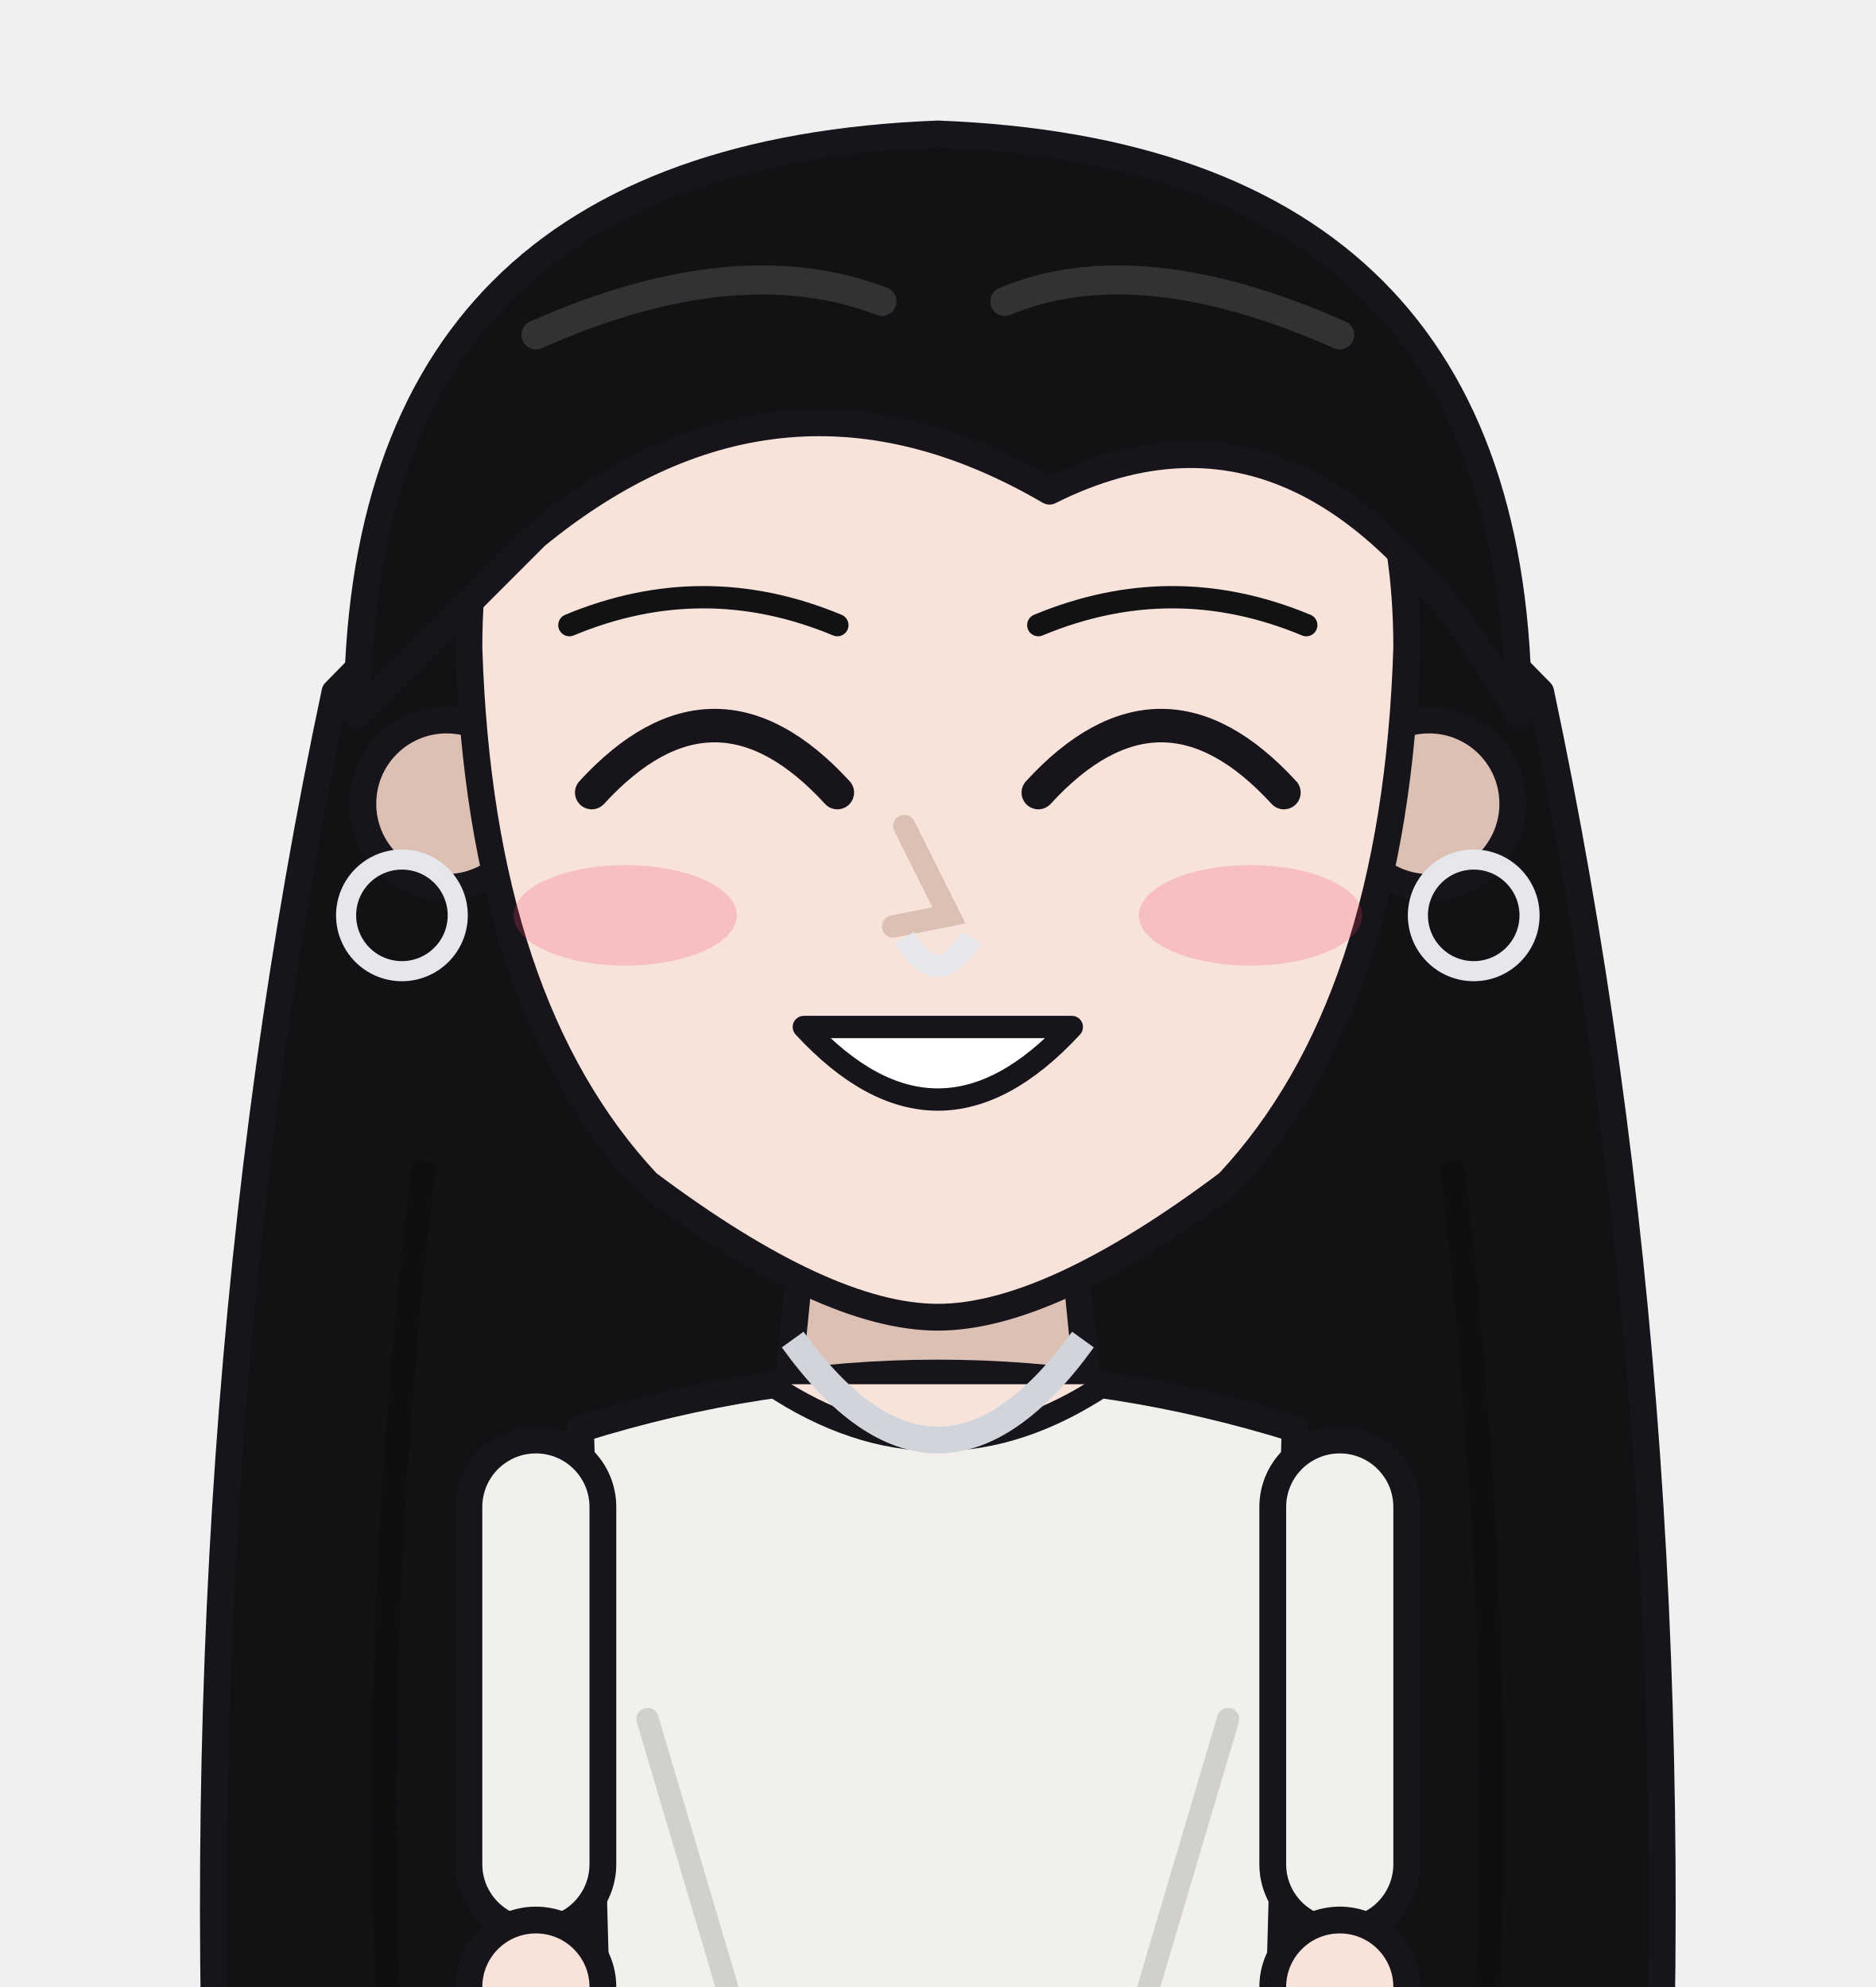
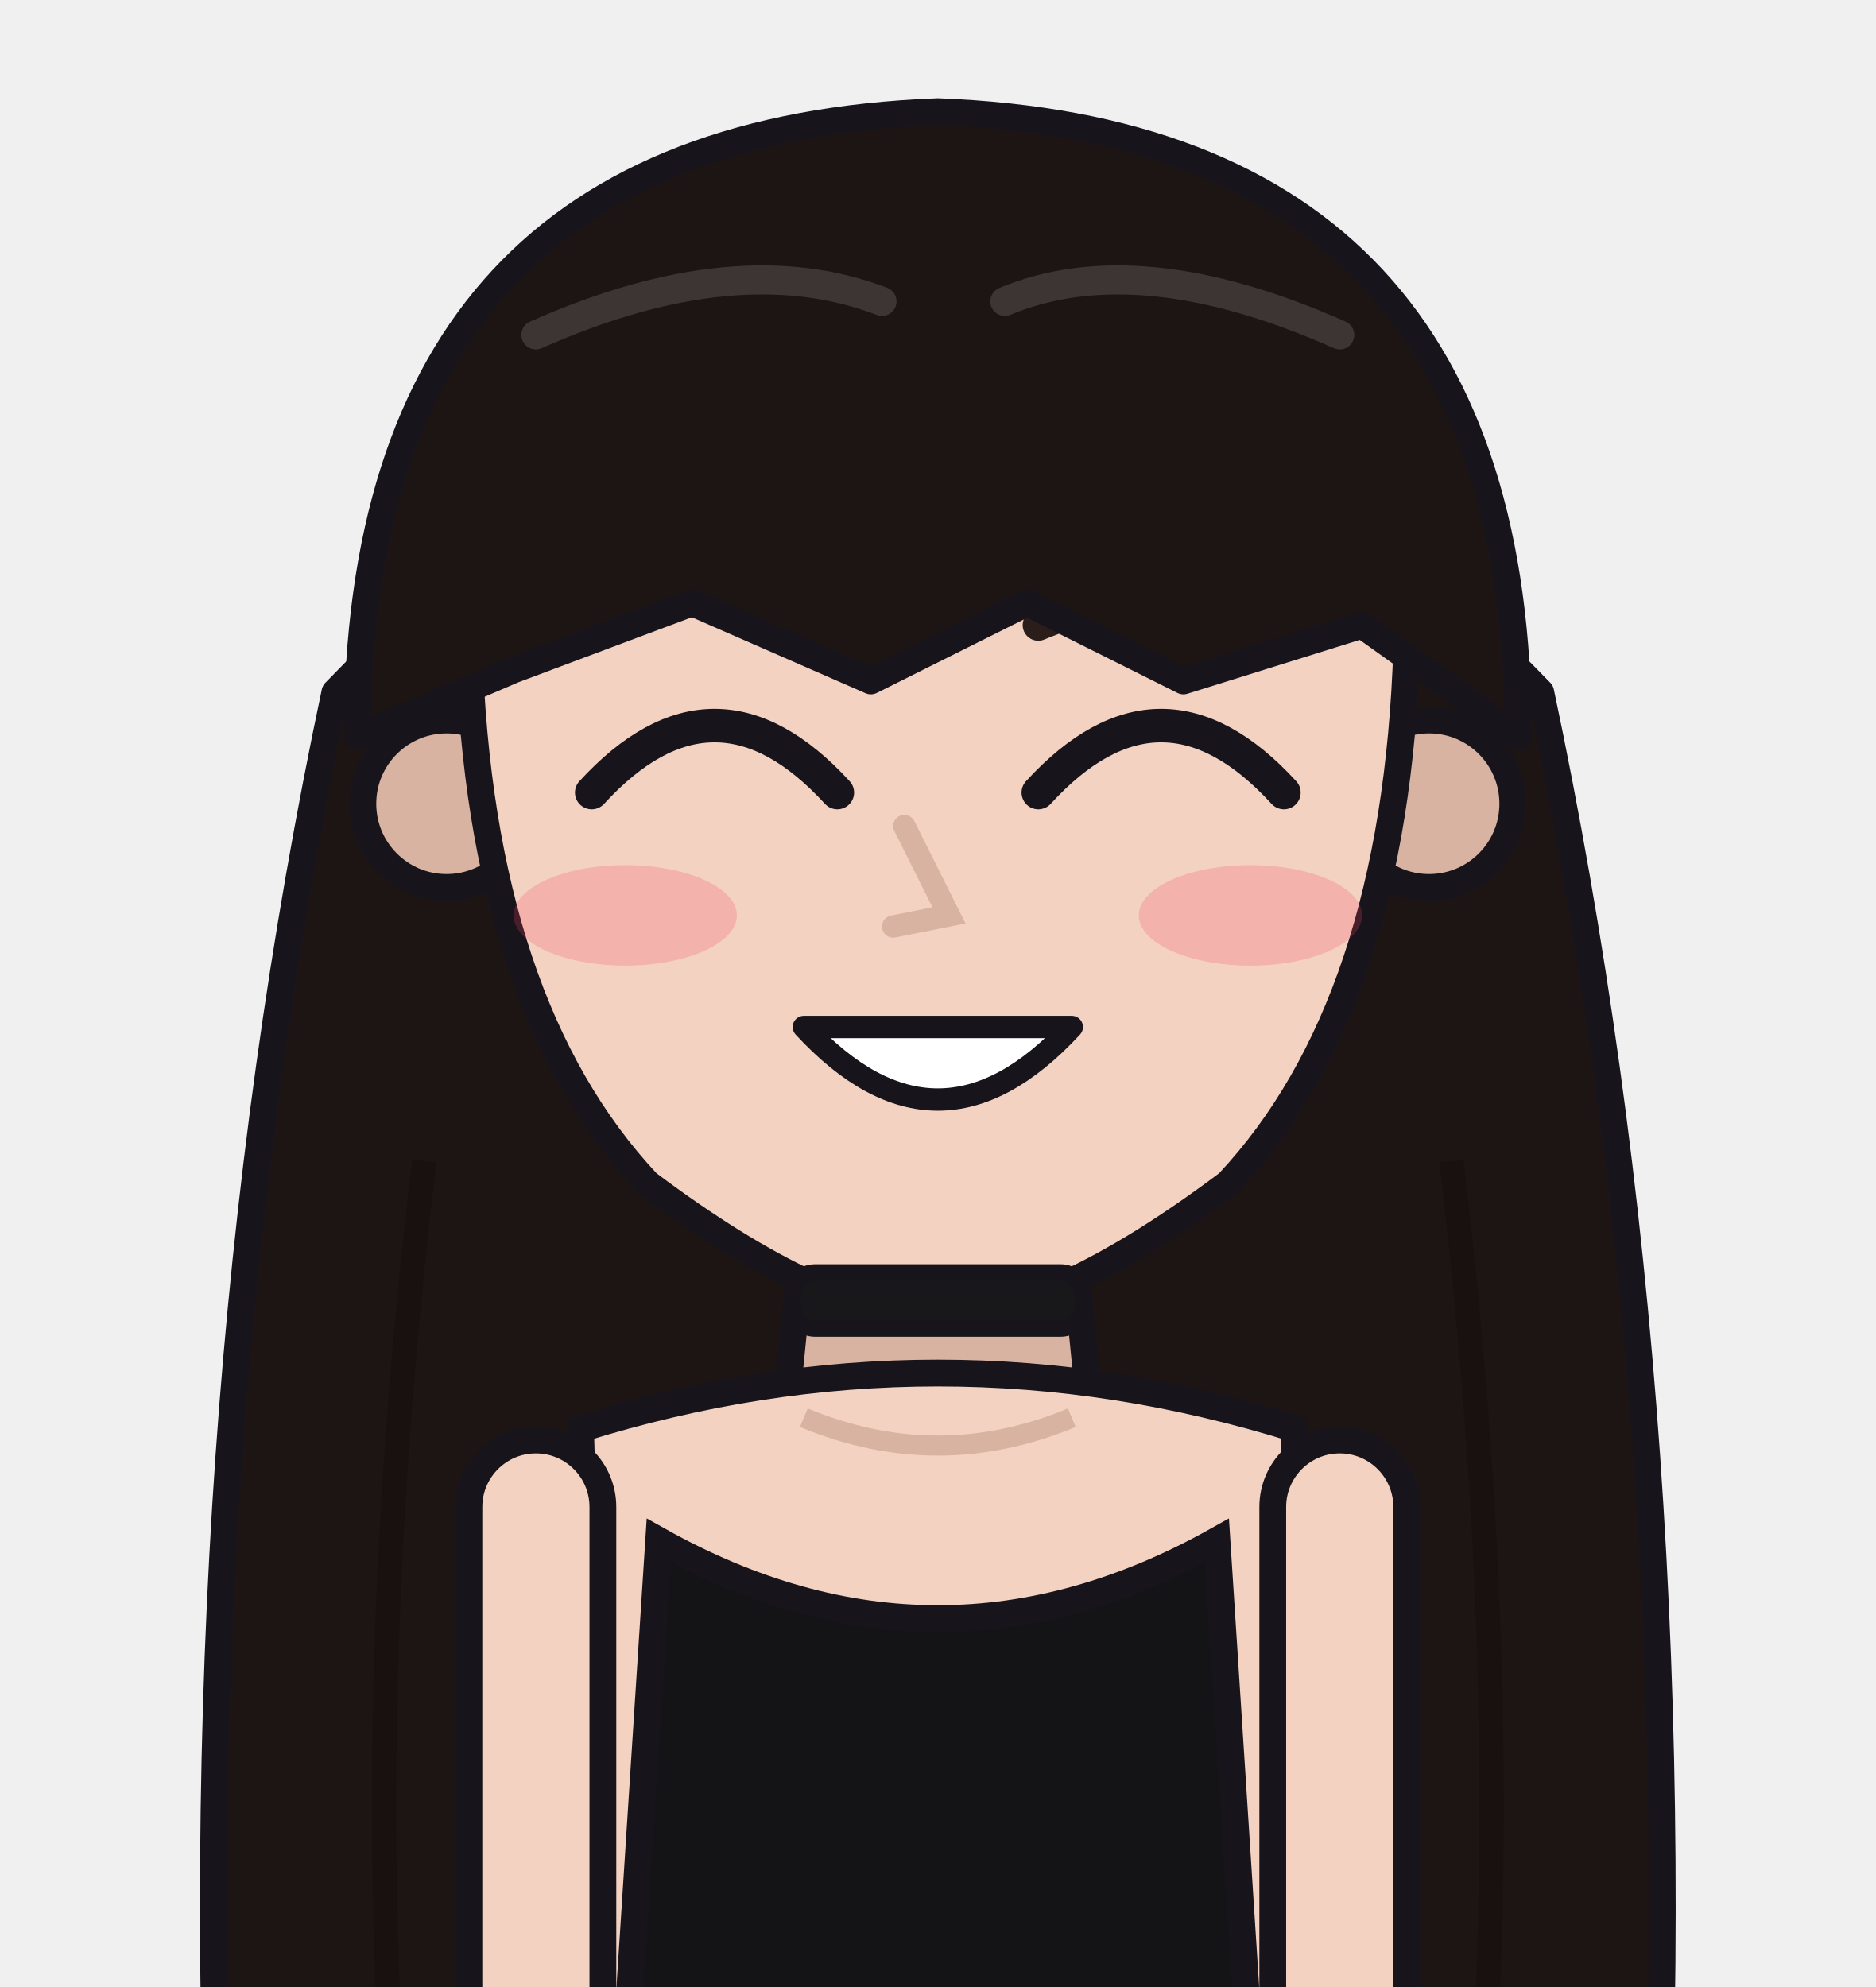
<svg xmlns="http://www.w3.org/2000/svg" viewBox="26 14 168 178" class="luiggi-rig-svg" data-char="eloiza">
  <g class="rig-root">
    <g class="rig-hair-back">
-       <path d="M56 76 Q42 142 46 218 Q110 232 174 218 Q178 142 164 76 Q110 20 56 76 Z" fill="#121215" stroke="#18141C" stroke-width="2.4" stroke-linejoin="round" />
-       <path d="M64 118 Q58 168 62 212 M156 118 Q162 168 158 212" fill="none" stroke="#0e0e10" stroke-width="2.2" opacity="0.65" />
+       <path d="M56 76 Q42 142 46 218 Q110 232 174 218 Q178 142 164 76 Q110 20 56 76 Z" fill="#1D1513" stroke="#18141C" stroke-width="2.4" stroke-linejoin="round" />
+       <path d="M64 118 Q58 168 62 212 M156 118 Q162 168 158 212" fill="none" stroke="#16100e" stroke-width="2.2" opacity="0.65" />
    </g>
    <g class="rig-legs" />
-     <path d="M98 124 L122 124 L124 144 Q110 150 96 144 Z" fill="#DDC0B4" stroke="#18141C" stroke-width="2.4" />
+     <path d="M98 124 L122 124 L124 144 Q110 150 96 144 Z" fill="#D9B3A1" stroke="#18141C" stroke-width="2.4" />
    <g class="rig-torso">
-       <path d="M78 142 Q110 132 142 142 L140 214 L80 214 Z" fill="#F2F0EC" stroke="#18141C" stroke-width="2.4" stroke-linejoin="round" />
-       <path d="M95 138 Q110 148 125 138" fill="#F7E3DA" stroke="#18141C" stroke-width="2" />
-       <path d="M84 168 L92 195 M136 168 L128 195" stroke="#bdbbb8" stroke-width="2" opacity="0.6" stroke-linecap="round" />
+       <path d="M78 142 Q110 132 142 142 L140 214 L80 214 Z" fill="#F3D2C1" stroke="#18141C" stroke-width="2.4" />
+       <path d="M85 152 Q110 166 135 152 L139 214 L81 214 Z" fill="#141416" stroke="#18141C" stroke-width="2.4" />
+       <path d="M98 141 Q110 146 122 141" fill="none" stroke="#D9B3A1" stroke-width="1.8" />
    </g>
    <g class="rig-arms">
      <g class="rig-arm-l">
-         <rect x="68" y="143" width="12" height="44" rx="6" fill="#F2F0EC" stroke="#18141C" stroke-width="2.4" />
-         <circle cx="74" cy="192" r="6" fill="#F7E3DA" stroke="#18141C" stroke-width="2.4" />
+         <rect x="68" y="143" width="12" height="56" rx="6" fill="#F3D2C1" stroke="#18141C" stroke-width="2.4" />
+         <circle cx="74" cy="204" r="6" fill="#F3D2C1" stroke="#18141C" stroke-width="2.4" />
      </g>
      <g class="rig-arm-r">
-         <rect x="140" y="143" width="12" height="44" rx="6" fill="#F2F0EC" stroke="#18141C" stroke-width="2.4" />
-         <circle cx="146" cy="192" r="6" fill="#F7E3DA" stroke="#18141C" stroke-width="2.4" />
+         <rect x="140" y="143" width="12" height="56" rx="6" fill="#F3D2C1" stroke="#18141C" stroke-width="2.4" />
+         <circle cx="146" cy="204" r="6" fill="#F3D2C1" stroke="#18141C" stroke-width="2.4" />
      </g>
    </g>
    <g class="rig-head">
-       <circle cx="66" cy="86" r="7.5" fill="#DDC0B4" stroke="#18141C" stroke-width="2.4" />
-       <circle cx="154" cy="86" r="7.5" fill="#DDC0B4" stroke="#18141C" stroke-width="2.4" />
-       <path d="M68 72 Q68 34 110 34 Q152 34 152 72 Q151 104 136 120 Q120 132 110 132 Q100 132 84 120 Q69 104 68 72 Z" fill="#F7E3DA" stroke="#18141C" stroke-width="2.4" stroke-linejoin="round" />
-       <path d="M107 88 L111 96 L106 97" fill="none" stroke="#DDC0B4" stroke-width="2" stroke-linecap="round" />
+       <circle cx="66" cy="86" r="7.5" fill="#D9B3A1" stroke="#18141C" stroke-width="2.4" />
+       <circle cx="154" cy="86" r="7.5" fill="#D9B3A1" stroke="#18141C" stroke-width="2.4" />
+       <path d="M68 72 Q68 34 110 34 Q152 34 152 72 Q151 104 136 120 Q120 132 110 132 Q100 132 84 120 Q69 104 68 72 Z" fill="#F3D2C1" stroke="#18141C" stroke-width="2.4" stroke-linejoin="round" />
+       <path d="M107 88 L111 96 L106 97" fill="none" stroke="#D9B3A1" stroke-width="2" stroke-linecap="round" />
      <ellipse cx="82" cy="96" rx="10" ry="4.5" fill="#F43F5E" opacity="0.22" />
      <ellipse cx="138" cy="96" rx="10" ry="4.5" fill="#F43F5E" opacity="0.22" />
      <g class="rig-eyes">
        <path d="M79 85 Q90 73 101 85" fill="none" stroke="#18141C" stroke-width="3" stroke-linecap="round" />
        <path d="M119 85 Q130 73 141 85" fill="none" stroke="#18141C" stroke-width="3" stroke-linecap="round" />
      </g>
      <g class="rig-brows">
-         <path d="M77 70 Q89 65 101 70" fill="none" stroke="#121215" stroke-width="2" stroke-linecap="round" />
-         <path d="M119 70 Q131 65 143 70" fill="none" stroke="#121215" stroke-width="2" stroke-linecap="round" />
+         <path d="M77 70 Q89 65 101 70" fill="none" stroke="#2A1D1A" stroke-width="2.8" stroke-linecap="round" />
+         <path d="M119 70 Q131 65 143 70" fill="none" stroke="#2A1D1A" stroke-width="2.8" stroke-linecap="round" />
      </g>
      <g class="rig-mouth">
        <path d="M98 106 Q110 119 122 106 Z" fill="#FFFFFF" stroke="#18141C" stroke-width="2" stroke-linejoin="round" />
      </g>
    </g>
    <g class="rig-hair-front">
-       <path d="M58 78 Q58 28 110 26 Q162 28 162 78 Q144 46 120 58 Q96 44 74 62 Z" fill="#121215" stroke="#18141C" stroke-width="2.4" stroke-linejoin="round" />
-       <path d="M74 44 Q92 36 105 41 M116 41 Q128 36 146 44" fill="none" stroke="#4d4d50" stroke-width="2.6" opacity="0.55" stroke-linecap="round" />
+       <path d="M58 80 Q58 26 110 24 Q162 26 162 80 L148 70 L132 75 L118 68 L104 75 L88 68 L72 74 Z" fill="#1D1513" stroke="#18141C" stroke-width="2.4" stroke-linejoin="round" />
+       <path d="M74 44 Q92 36 105 41 M116 41 Q128 36 146 44" fill="none" stroke="#56504e" stroke-width="2.6" opacity="0.55" stroke-linecap="round" />
    </g>
    <g class="rig-accessories">
-       <path d="M107 98 Q110 103 113 98" fill="none" stroke="#E5E7EB" stroke-width="2" />
-       <circle cx="62" cy="96" r="5" fill="none" stroke="#E5E7EB" stroke-width="1.8" />
-       <circle cx="158" cy="96" r="5" fill="none" stroke="#E5E7EB" stroke-width="1.8" />
-       <path d="M97 134 Q110 152 123 134" fill="none" stroke="#D1D5DB" stroke-width="2.4" />
+       <rect x="97" y="128" width="26" height="5" rx="2" fill="#18181B" stroke="#18141C" stroke-width="1.5" />
    </g>
  </g>
</svg>
